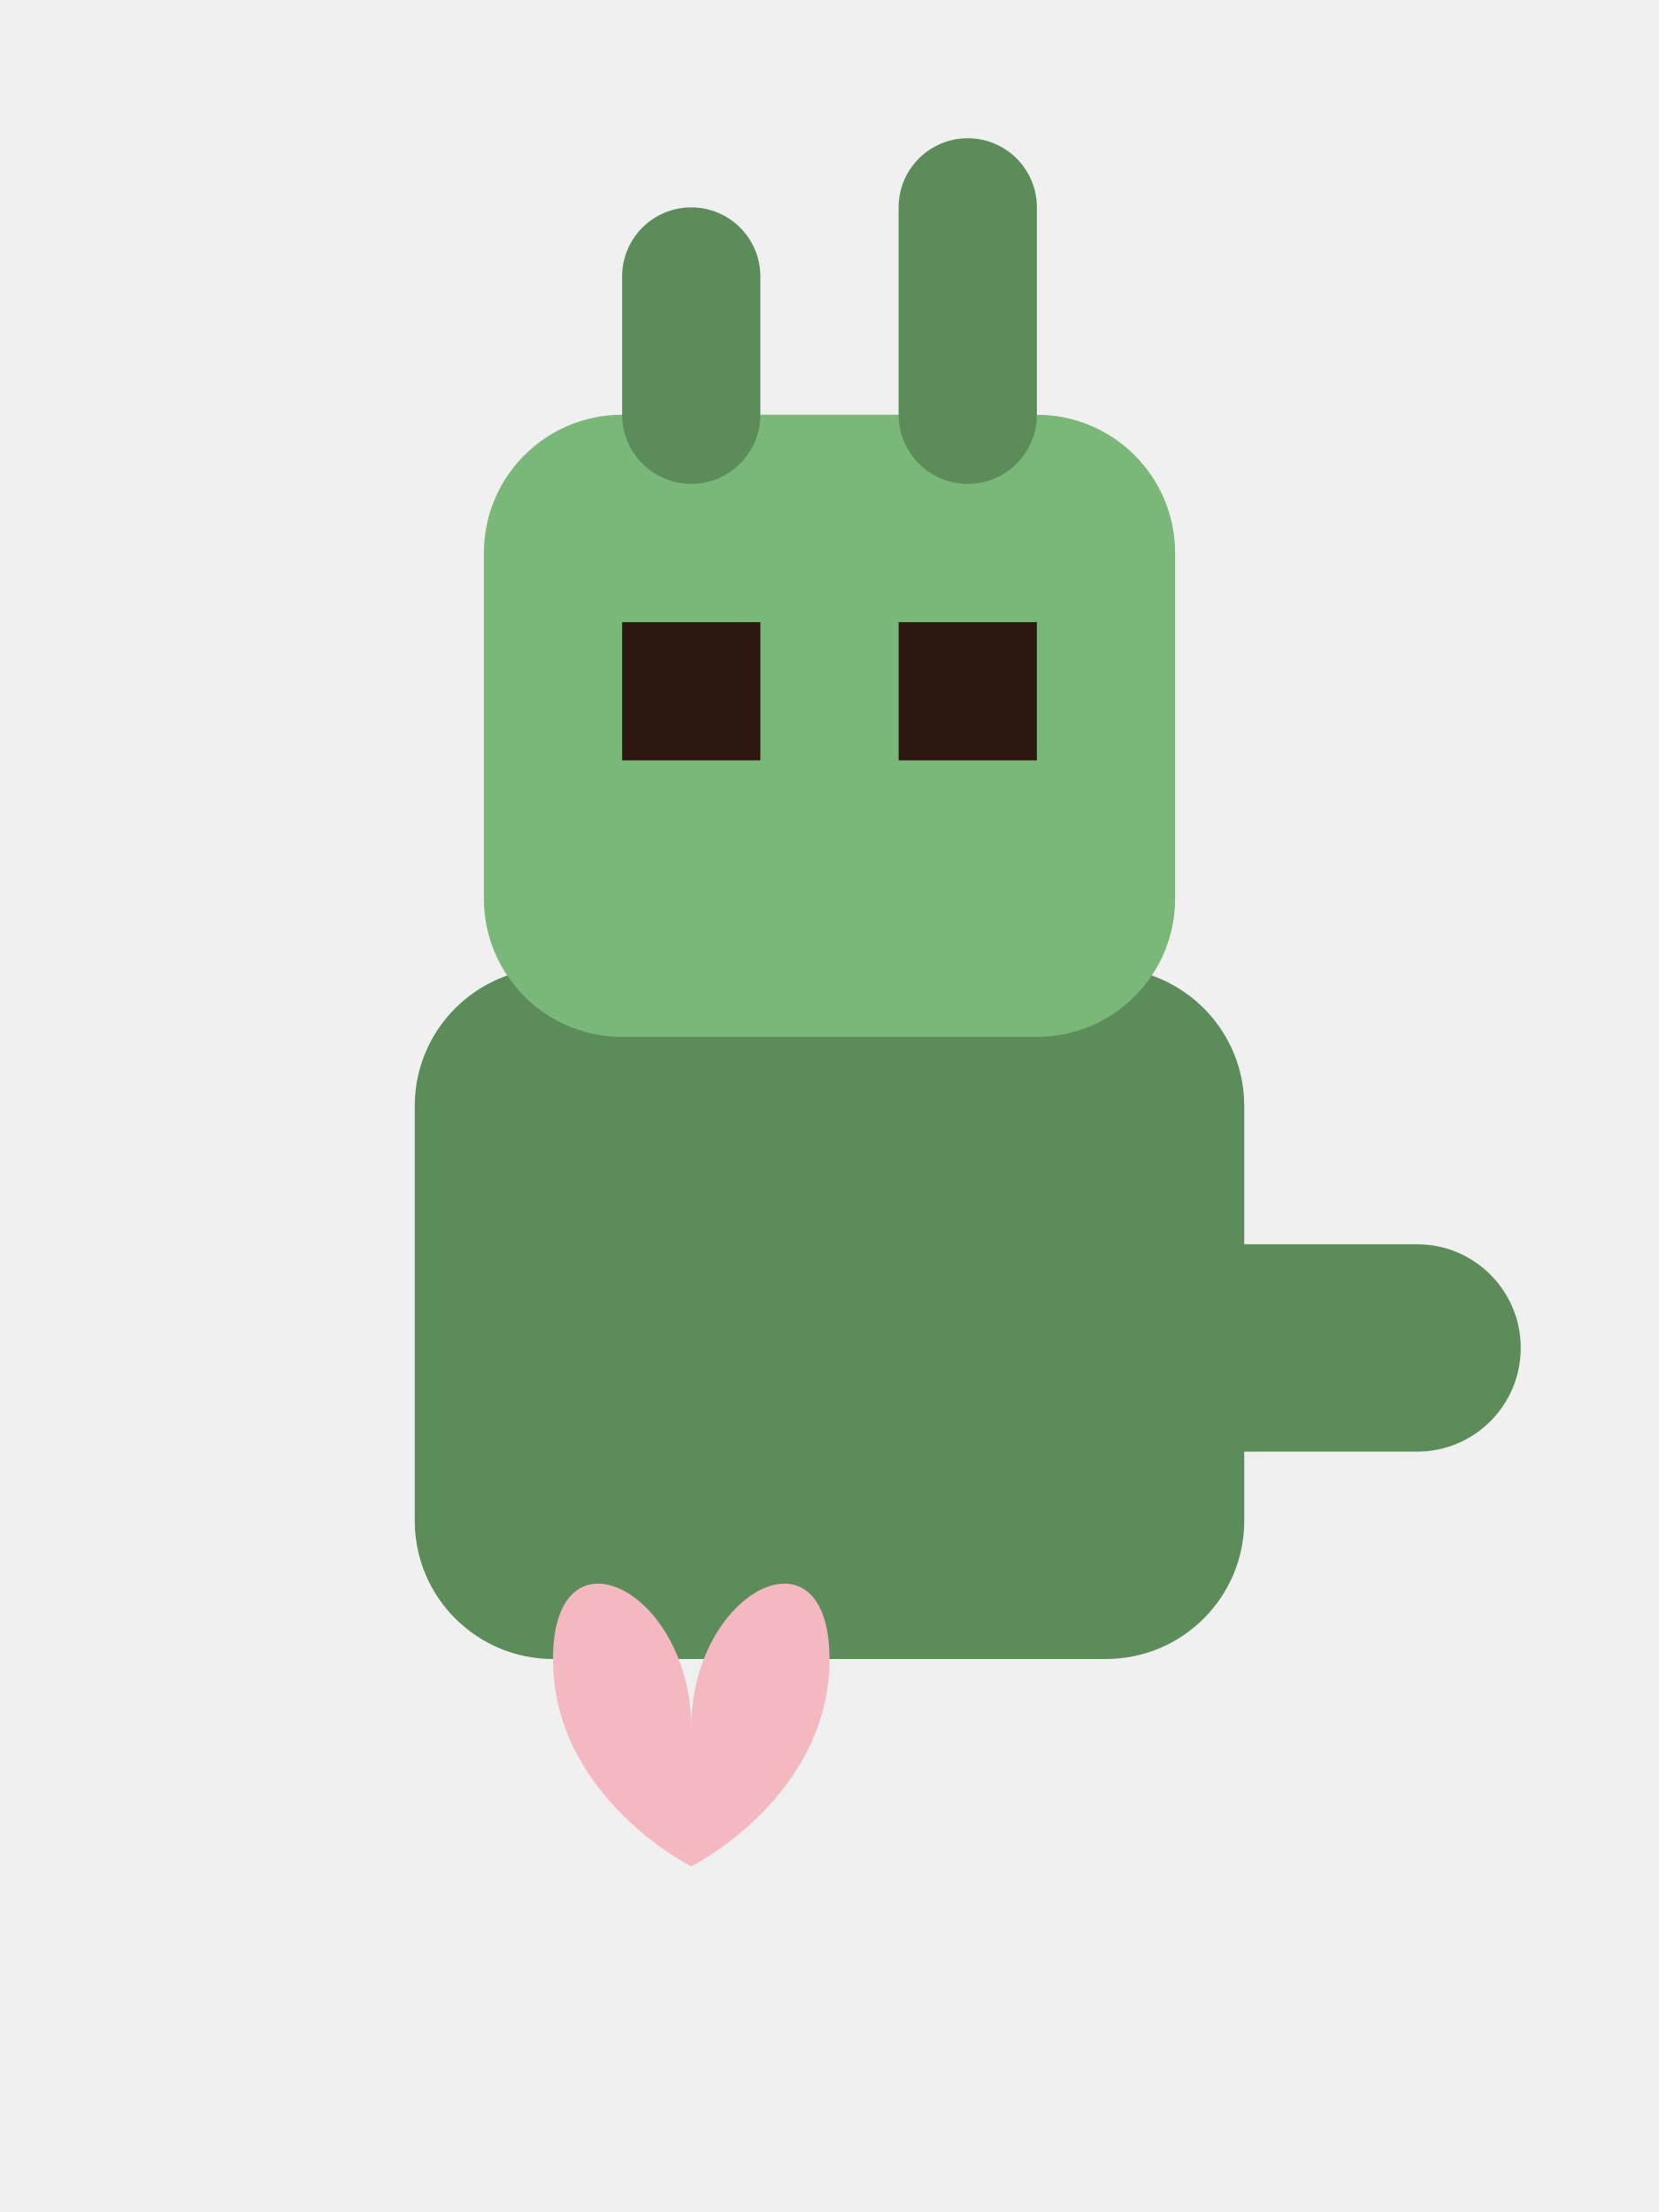
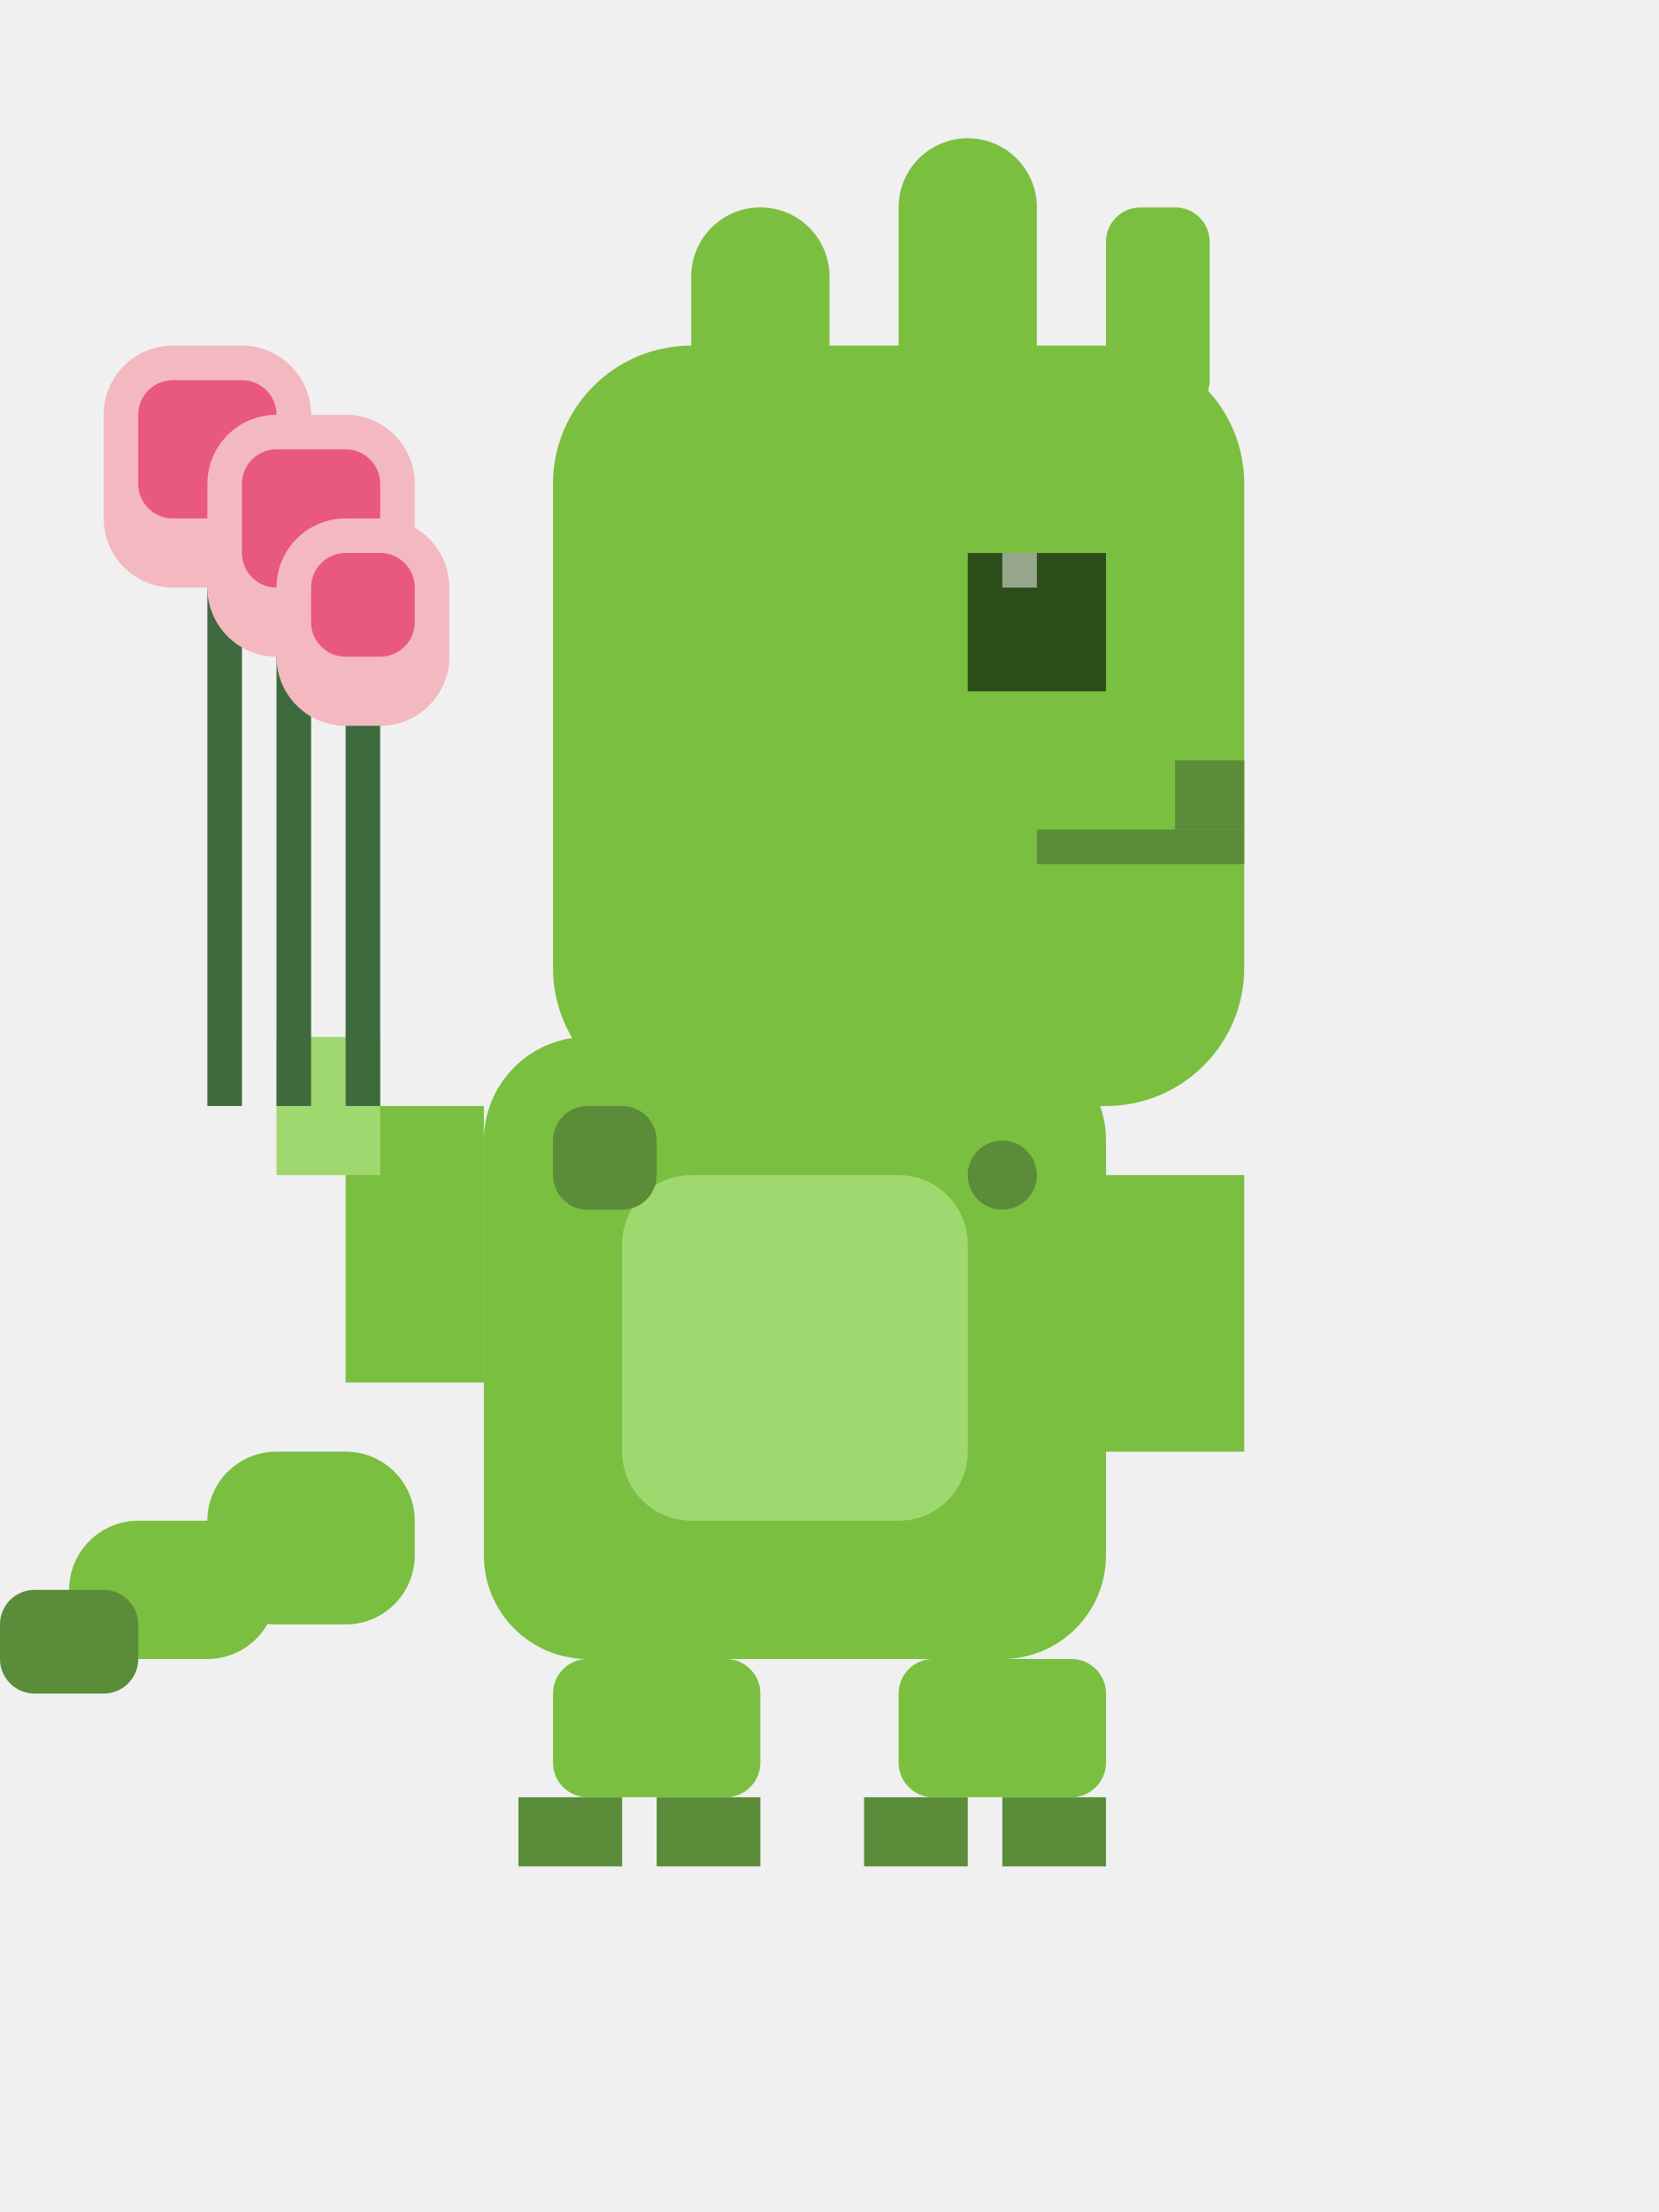
<svg xmlns="http://www.w3.org/2000/svg" viewBox="0 0 48 64" width="48" height="64" style="image-rendering:pixelated">
-   <rect x="12" y="28" width="24" height="20" fill="#5B8C5A" rx="4" />
-   <rect x="32" y="36" width="12" height="6" fill="#5B8C5A" rx="3" />
-   <rect x="14" y="12" width="20" height="18" fill="#7AB87A" rx="4" />
-   <rect x="18" y="6" width="4" height="8" fill="#5B8C5A" rx="2" />
-   <rect x="26" y="4" width="4" height="10" fill="#5B8C5A" rx="2" />
-   <rect x="18" y="18" width="4" height="4" fill="#2C1810" />
-   <rect x="26" y="18" width="4" height="4" fill="#2C1810" />
-   <path d="M20 50 C20 46 16 44 16 48 C16 52 20 54 20 54 C20 54 24 52 24 48 C24 44 20 46 20 50Z" fill="#F4B8C1" />
+   <rect x="6" y="42" width="6" height="5" fill="#7ABF3F" rx="2" />
+   <rect x="2" y="44" width="6" height="4" fill="#7ABF3F" rx="2" />
+   <rect x="0" y="46" width="4" height="3" fill="#5B8C3A" rx="1" />
+   <rect x="14" y="30" width="18" height="18" fill="#7ABF3F" rx="3" />
+   <rect x="18" y="34" width="10" height="10" fill="#A0D870" rx="2" />
+   <rect x="16" y="32" width="3" height="3" fill="#5B8C3A" rx="1" />
+   <rect x="22" y="30" width="3" height="2" fill="#5B8C3A" rx="1" />
+   <rect x="28" y="33" width="2" height="2" fill="#5B8C3A" rx="1" />
+   <rect x="16" y="10" width="20" height="22" fill="#7ABF3F" rx="4" />
+   <rect x="20" y="6" width="4" height="6" fill="#7ABF3F" rx="2" />
+   <rect x="26" y="4" width="4" height="8" fill="#7ABF3F" rx="2" />
+   <rect x="32" y="6" width="3" height="6" fill="#7ABF3F" rx="1" />
+   <rect x="28" y="16" width="4" height="4" fill="#2C4C1A" />
+   <rect x="29" y="16" width="1" height="1" fill="#FFFFFF" opacity="0.5" />
+   <rect x="30" y="24" width="6" height="1" fill="#5B8C3A" />
+   <rect x="34" y="22" width="2" height="2" fill="#5B8C3A" />
+   <rect x="10" y="32" width="4" height="8" fill="#7ABF3F" />
+   <rect x="8" y="30" width="3" height="4" fill="#A0D870" />
+   <rect x="6" y="16" width="1" height="16" fill="#3D6B3D" />
+   <rect x="8" y="18" width="1" height="14" fill="#3D6B3D" />
+   <rect x="10" y="20" width="1" height="12" fill="#3D6B3D" />
+   <rect x="3" y="10" width="6" height="7" fill="#F4B8C1" rx="2" />
+   <rect x="4" y="11" width="4" height="4" fill="#E85880" rx="1" />
+   <rect x="6" y="12" width="6" height="7" fill="#F4B8C1" rx="2" />
+   <rect x="7" y="13" width="4" height="4" fill="#E85880" rx="1" />
+   <rect x="8" y="15" width="5" height="6" fill="#F4B8C1" rx="2" />
+   <rect x="9" y="16" width="3" height="3" fill="#E85880" rx="1" />
+   <rect x="32" y="34" width="4" height="8" fill="#7ABF3F" />
+   <rect x="16" y="48" width="6" height="4" fill="#7ABF3F" rx="1" />
+   <rect x="26" y="48" width="6" height="4" fill="#7ABF3F" rx="1" />
+   <rect x="15" y="52" width="3" height="2" fill="#5B8C3A" />
+   <rect x="19" y="52" width="3" height="2" fill="#5B8C3A" />
+   <rect x="25" y="52" width="3" height="2" fill="#5B8C3A" />
+   <rect x="29" y="52" width="3" height="2" fill="#5B8C3A" />
</svg>
